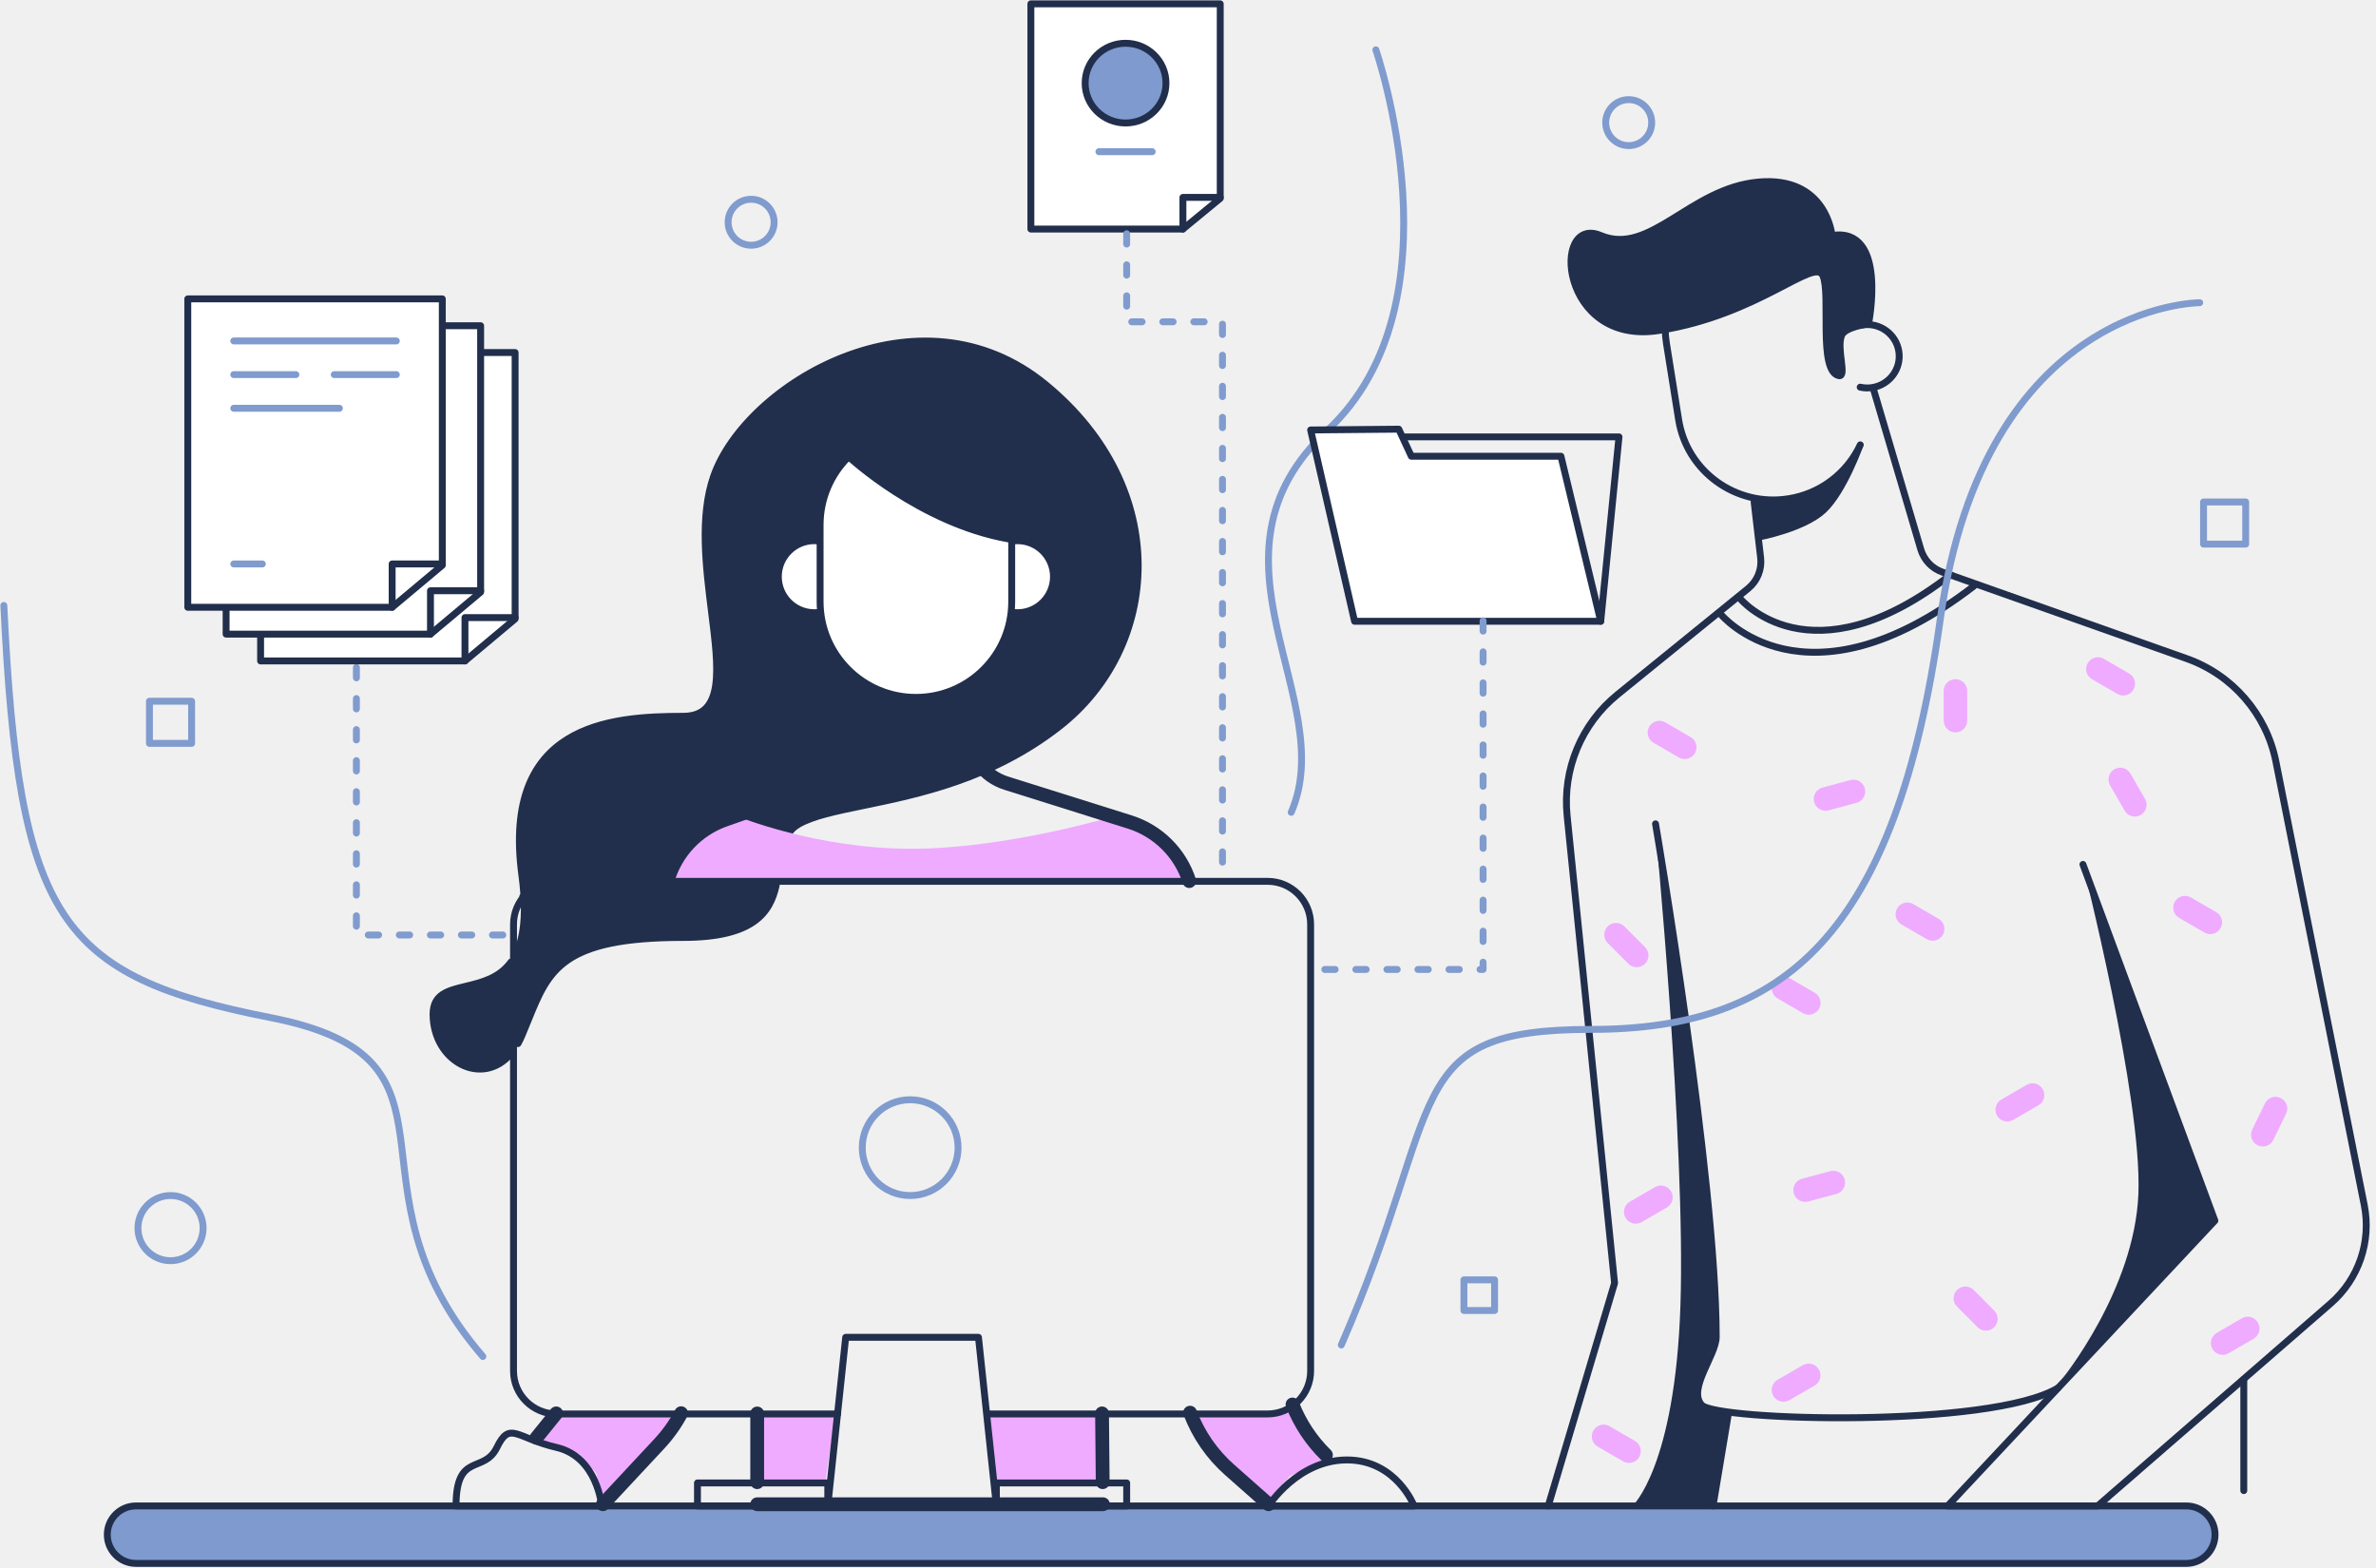
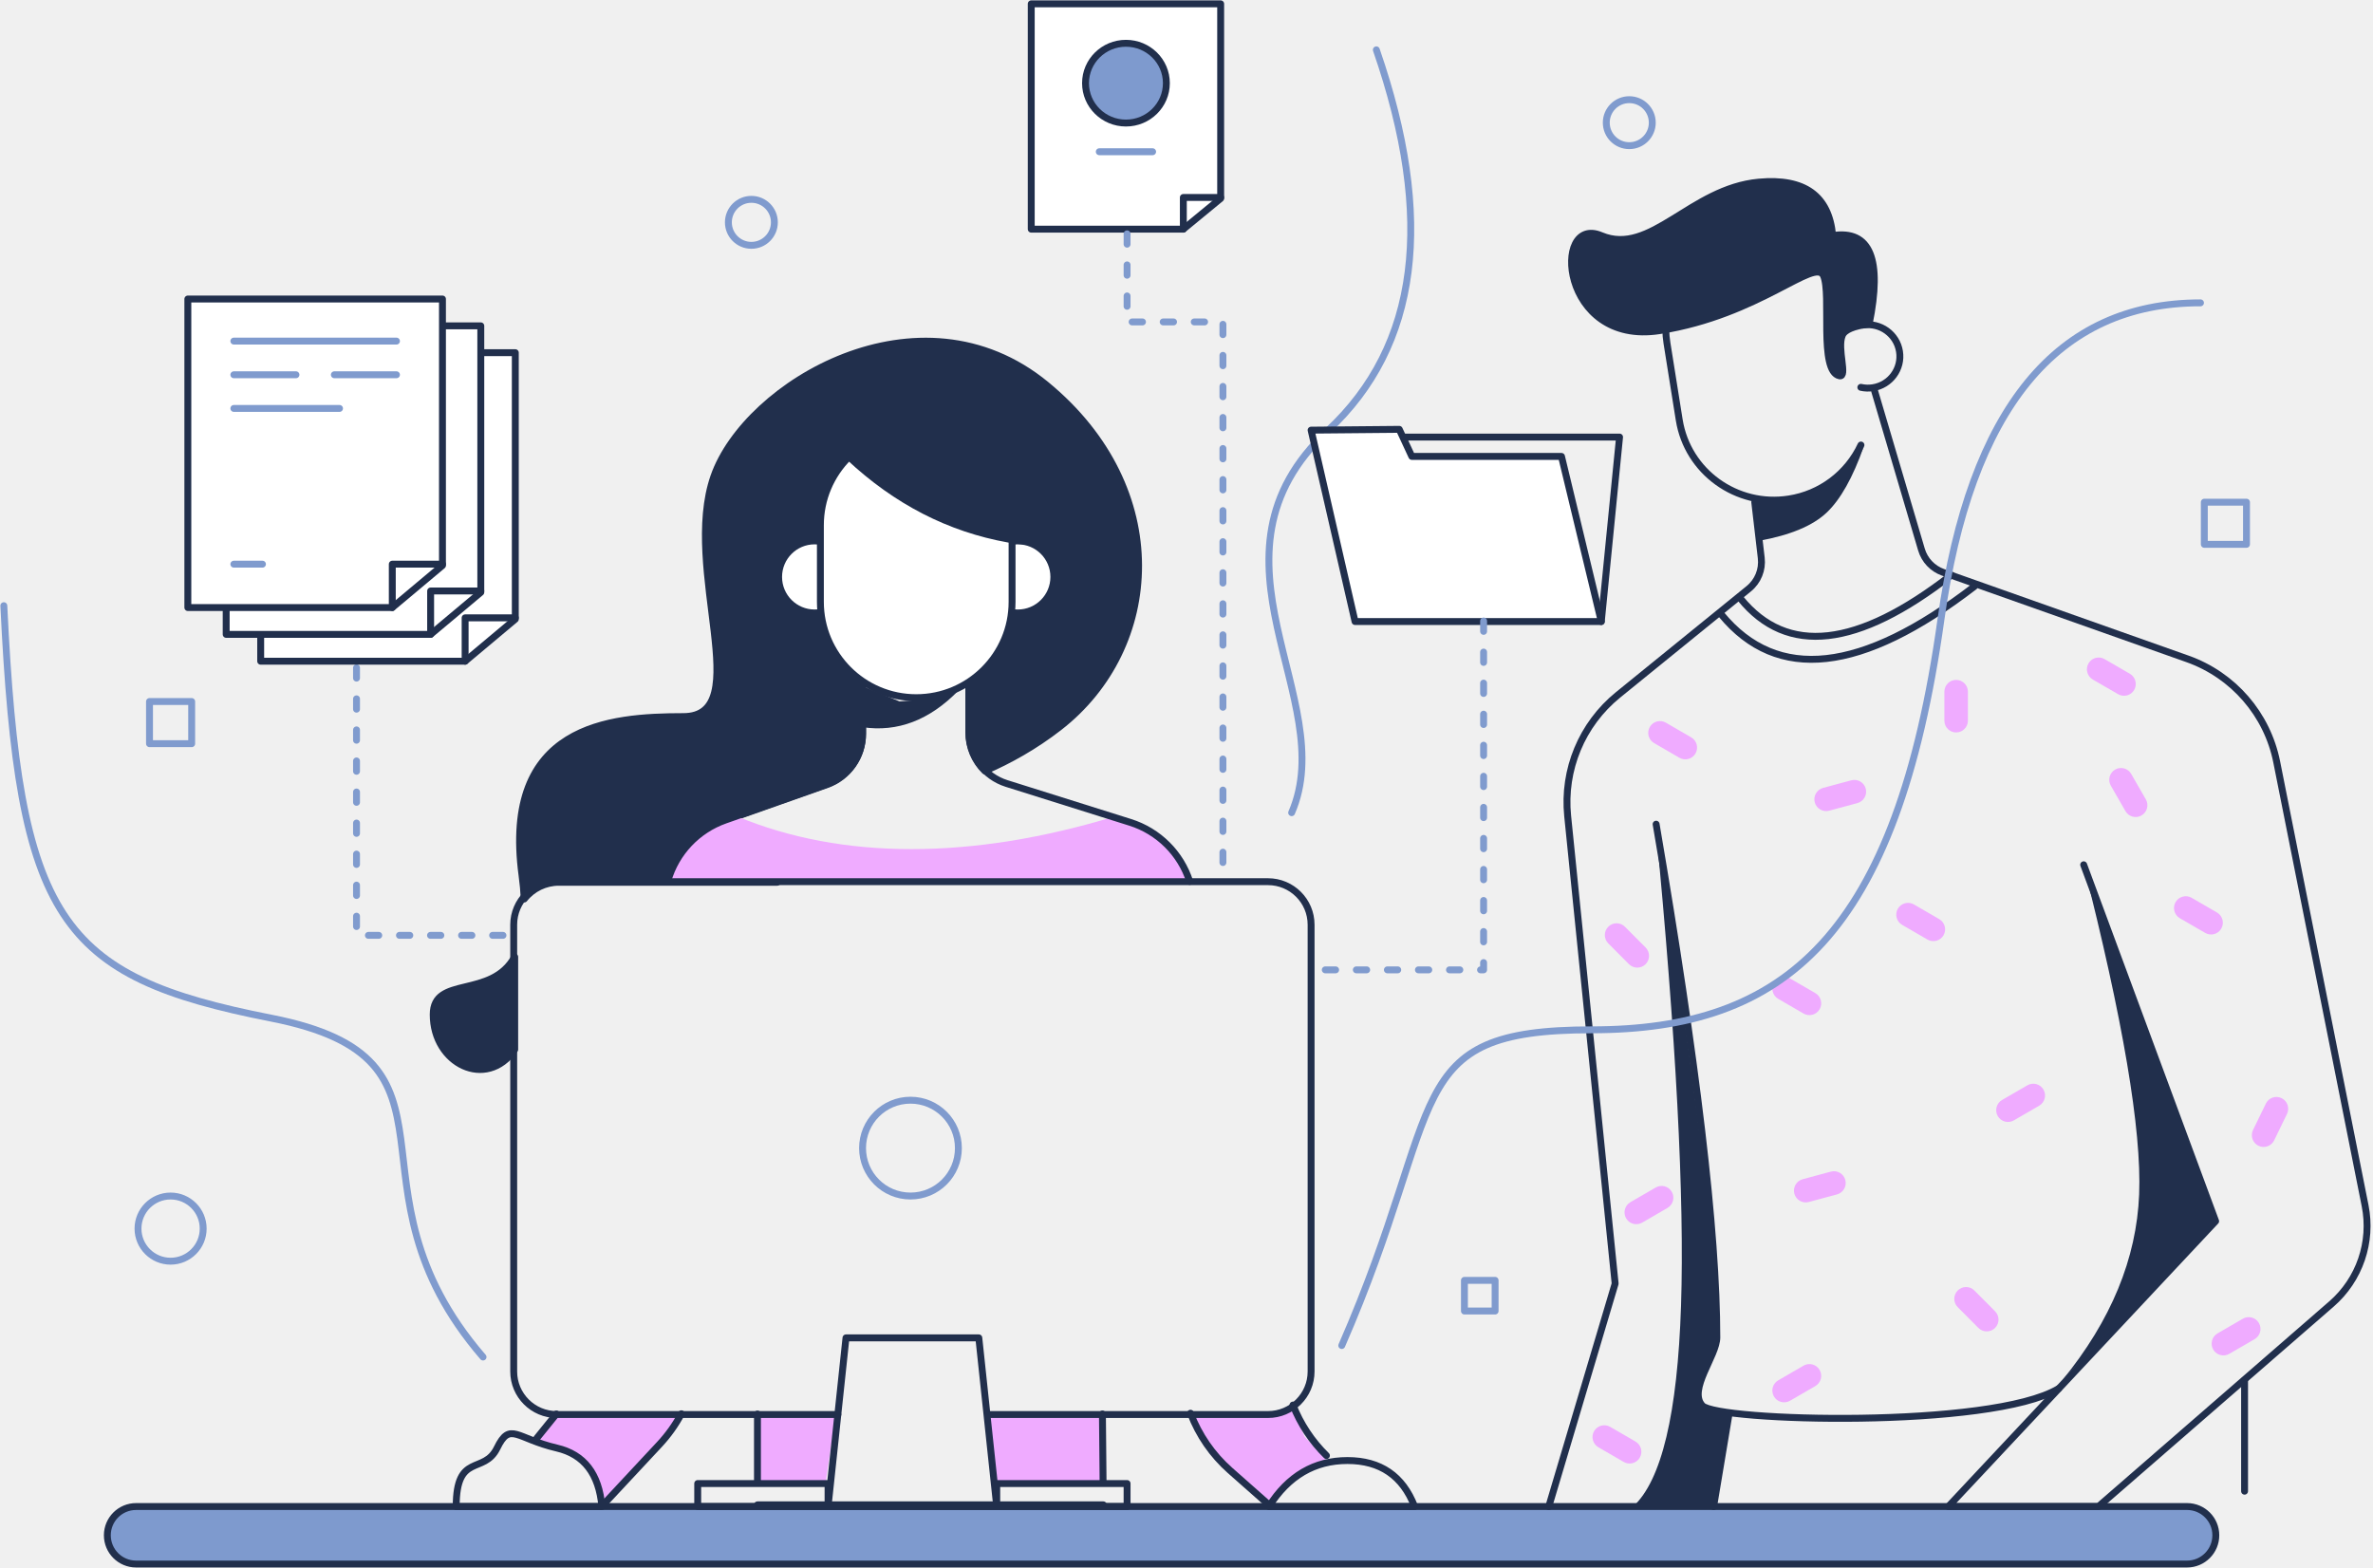
- <svg xmlns="http://www.w3.org/2000/svg" fill="none" height="409" viewBox="0 0 620 409" width="620">
-   <path clip-rule="evenodd" d="M272.916 100.401c-33.052-27.215-78.285-.231-86.698 23.898-3.665 10.511-2.005 23.749-.55 35.344 1.884 15.025 3.423 27.291-7.418 27.291-19.207 0-47.319 2.149-42.076 41.425.231 1.728.397 3.346.502 4.864a12.384 12.384 0 0 1 9.103-3.971h57.108c.169-1.004.304-2.009.436-2.998.617-4.607 1.188-8.871 4.965-11.099 3.715-2.191 9.739-3.432 17.129-4.954 14.148-2.913 33.302-6.856 50.846-20.477 26.709-20.735 29.705-62.108-3.347-89.323zM136.807 235.989c.116 5.071-.519 8.855-1.648 11.714v24.652c.36-.64.7-1.331 1.015-2.073a229.95 229.95 0 0 0 1.616-3.926c5.326-13.168 8.781-21.71 40.46-21.71 18.451 0 22.719-6.522 24.29-13.594h-56.761a10.61 10.61 0 0 0-8.972 4.937zm-15.249 21.392c4.074-.98 8.717-2.097 11.801-6.35v23.933c-7.557 8.885-20.359 2.052-20.359-10.302 0-5.222 3.908-6.162 8.558-7.281z" fill="#212f4c" fill-rule="evenodd" />
-   <path d="M186.218 124.299l.849.296zm86.698-23.898l-.572.695zm-87.248 59.242l.893-.112zm-49.494 68.716l-.892.119zm.502 4.864l-.897.062a.898.898 0 1 0 1.557.55zm66.211-3.971v.9a.9.9 0 0 0 .888-.751zm.436-2.998l-.888-.148-.004.029zm0 0l.888.148a.289.289 0 0 0 .004-.029zm4.965-11.099l.457.775zm17.129-4.954l.182.882zm50.846-20.477l-.552-.711zm-141.104 57.979l-.837-.331a.918.918 0 0 0-.063.331zm1.648-11.714l-.76-.483a.895.895 0 0 0-.14.503zm-1.648 36.366h-.9a.9.9 0 0 0 1.685.441zm1.015-2.073l-.828-.352zm1.616-3.926l-.834-.337zm64.75-35.304l.879.195a.9.9 0 0 0-.879-1.095zm-69.181 19.979h.9a.9.9 0 0 0-1.628-.529zm-11.801 6.35l-.21-.875zm11.801 17.583l.686.583a.903.903 0 0 0 .214-.583zm53.708-150.369c4.098-11.75 17.268-24.367 33.584-30.66 16.269-6.274 35.477-6.191 51.693 7.161l1.144-1.39c-16.836-13.863-36.77-13.896-53.484-7.45-16.667 6.428-30.32 19.368-34.636 31.747zm-.506 34.936c-1.462-11.657-3.075-24.664.506-34.936l-1.699-.592c-3.748 10.749-2.04 24.218-.593 35.752zm-8.311 28.303c2.889 0 5.082-.824 6.642-2.423 1.536-1.576 2.348-3.791 2.729-6.356.757-5.096-.125-12.064-1.06-19.524l-1.786.224c.948 7.564 1.778 14.242 1.066 19.035-.354 2.38-1.073 4.17-2.238 5.364-1.141 1.17-2.821 1.88-5.353 1.88zm-41.183 40.406c-1.298-9.719-.52-17.057 1.609-22.601 2.123-5.528 5.61-9.329 9.842-11.957 8.528-5.294 20.109-5.848 29.732-5.848v-1.8c-9.583 0-21.663.52-30.681 6.119-4.542 2.819-8.3 6.92-10.574 12.841-2.267 5.905-3.037 13.565-1.713 23.484zm.507 4.92a79.008 79.008 0 0 0-.507-4.92l-1.785.238c.229 1.711.392 3.311.497 4.807zm8.205-4.808c-3.856 0-7.331 1.64-9.762 4.258l1.319 1.225a11.485 11.485 0 0 1 8.443-3.683zm57.108 0h-57.108v1.8h57.108zm-.456-2.217c-.133.991-.265 1.981-.431 2.968l1.775.298c.172-1.021.308-2.041.44-3.028zm.005-.029h-.001l1.776.296zm5.395-11.726c-2.115 1.247-3.314 3.066-4.057 5.127-.731 2.028-1.038 4.348-1.343 6.627l1.784.239c.312-2.327.599-4.443 1.252-6.256.641-1.778 1.615-3.206 3.278-4.187zm17.405-5.06c-3.688.759-7.07 1.455-9.994 2.238-2.919.78-5.448 1.663-7.411 2.822l.914 1.55c1.751-1.033 4.092-1.866 6.962-2.634 2.864-.766 6.189-1.451 9.892-2.213zm50.475-20.307c-17.362 13.479-36.323 17.393-50.475 20.307l.363 1.763c14.143-2.912 33.489-6.886 51.216-20.648zm-3.367-87.917c32.632 26.869 29.594 67.556 3.367 87.917l1.104 1.422c27.19-21.109 30.145-63.168-3.327-90.729zM135.996 248.033c1.186-3.002 1.828-6.914 1.71-12.065l-1.799.041c.114 4.991-.512 8.648-1.585 11.363zm.063 24.322v-24.652h-1.8v24.652zm-.713-2.425a20.03 20.03 0 0 1-.971 1.984l1.569.882c.377-.67.731-1.391 1.059-2.162zm1.61-3.911c-.513 1.268-1.04 2.57-1.61 3.911l1.657.704c.577-1.357 1.11-2.674 1.622-3.94zm41.294-22.273c-15.88 0-24.898 2.133-30.623 6.076-5.746 3.958-8.024 9.653-10.671 16.197l1.669.675c2.679-6.625 4.791-11.785 10.023-15.39 5.255-3.619 13.803-5.758 29.602-5.758zm23.412-12.889c-.76 3.417-2.138 6.572-5.455 8.908-3.352 2.362-8.816 3.981-17.957 3.981v1.8c9.31 0 15.206-1.641 18.993-4.309 3.823-2.692 5.364-6.335 6.176-9.99zm-55.883 1.095h56.761v-1.8h-56.761zm-8.213 4.519a9.715 9.715 0 0 1 8.213-4.519v-1.8a11.512 11.512 0 0 0-9.732 5.354zm-4.935 14.031c-2.864 3.949-7.171 5.015-11.283 6.004l.421 1.75c4.034-.971 9.014-2.139 12.319-6.697zm1.628 24.462v-23.933h-1.8v23.933zM112.1 264.662c0 6.493 3.37 11.609 7.833 13.915 4.499 2.325 10.049 1.746 14.112-3.03l-1.371-1.166c-3.495 4.108-8.124 4.556-11.915 2.597-3.828-1.978-6.859-6.454-6.859-12.316zm9.248-8.156c-2.276.548-4.591 1.093-6.308 2.226-.884.583-1.633 1.333-2.154 2.33-.52.994-.786 2.181-.786 3.6h1.8c0-1.192.222-2.08.581-2.766.357-.683.875-1.217 1.55-1.662 1.399-.922 3.363-1.407 5.738-1.978z" fill="#212f4c" />
-   <rect fill="#7e9ace" height="15" rx="7.5" stroke="#212f4c" stroke-linecap="round" stroke-linejoin="round" stroke-width="1.8" width="550" x="28" y="393" />
-   <path clip-rule="evenodd" d="M265.5 159a8.5 8.5 0 1 0-.001-17.001A8.5 8.5 0 0 0 265.5 159z" fill="#fff" fill-rule="evenodd" />
-   <path clip-rule="evenodd" d="M192.335 213s20.548 8.5 45.455 8.5 52.923-8.5 52.923-8.5l9.418 3.955 6.597 6.013L310 230H174l1.641-3.994 2.931-4.985 5.268-4.582 5.026-2.442zM310 369.284h21.43l5.73-2.284 3.087 7.706 5.753 6.13-9.343 4.353-6.235 6.811h-1.228l-11.648-11.07zM157.443 392l11.493-11.025L178 369l-32.825.049-5.175 6.397 5.175 2.077 6.061 2.116 4.313 4.843zM197 369h21l-2.681 18H197zM288 369h-30l1.839 18H288z" fill="#efabff" fill-rule="evenodd" />
-   <path d="M145.839 369.415l-.7-.566zm-.134-1.266l-.566.7zm-5.005 7.627l.7.565zm-1.266.134l-.565.7zm-.134-1.265l-.7-.566zm5.139-6.361l.7.565zm34.095.943l.793.424zm-.37-1.218l-.424.794zm-5.464 9.38l.658.614zm-14.718 15.787l.659.614zm-1.272.044l.614-.658zm-.044-1.272l.658.614zm14.717-15.786l.659.613zm5.563-7.783l.794.424zm111.525.464l-.9.008zm-.908-.892l.008.9zm1.077 18.844l.9-.008zm-.892.909l-.008-.9zm-.908-.892l-.9.009zm-.169-17.952l.9-.009zm24.715-.52l-.842.319zm-1.161-.522l.319.841zm11.232 15.091l.596-.674zm10.158 8.979l-.596.674zm.078 1.27l-.674-.596zm-1.271.078l.597-.674zm-10.157-8.978l-.596.674zm-10.562-15.28l.841-.319zm28.403-2.781l.838-.33zm-1.167-.509l.33.838zm9.691 13.376l.63-.643zm-1.26 1.286l.63-.643zm-8.939-13.495l.838-.329zm-73.594-163.329l-.27.859zm32.238 10.134l-.27.859zm16.119 16.003l.857-.276zm-.58 1.132l-.276-.857zm-1.133-.581l.857-.276zm-14.946-14.837l.27-.858zm-32.238-10.134l-.27.859zM251.855 172.9h.9a.9.9 0 0 0-.9-.9zm-25.929 0v-.9a.9.9 0 0 0-.9.9zm-9.957 32.547l-.299-.849zm-26.501 9.342l-.299-.849zm-14.402 15.254l.864.25zm-1.115.615l-.25.865zm-.615-1.114l-.864-.25zm15.534-16.452l.299.848zm26.501-9.343l-.299-.849zM146.54 369.981a1.802 1.802 0 0 0-.269-2.532l-1.132 1.4zm-5.14 6.36l5.14-6.36-1.401-1.132L140 375.21zm-2.531.269a1.799 1.799 0 0 0 2.531-.269l-1.4-1.131zm-.269-2.531a1.799 1.799 0 0 0 .269 2.531l1.131-1.4zm5.139-6.361l-5.139 6.361 1.4 1.131 5.139-6.361zm2.532-.269a1.802 1.802 0 0 0-2.532.269l1.4 1.131zm33.056 2.202a1.8 1.8 0 0 0-.739-2.436l-.848 1.588zm-5.969 8.352a39.627 39.627 0 0 0 5.969-8.352l-1.587-.848a37.825 37.825 0 0 1-5.698 7.972zm-14.717 15.787l14.717-15.787-1.316-1.228-14.718 15.787zm-2.544.089a1.8 1.8 0 0 0 2.544-.089l-1.317-1.228zm-.09-2.544a1.8 1.8 0 0 0 .09 2.544l1.227-1.317zm14.718-15.787l-14.718 15.787 1.317 1.227 14.718-15.787zm5.427-7.593a36.054 36.054 0 0 1-5.427 7.593l1.317 1.227a37.825 37.825 0 0 0 5.698-7.972zm2.436-.74a1.8 1.8 0 0 0-2.436.74l1.588.848zm20.796 1.655a1.8 1.8 0 0 0-1.8-1.8v1.8zm0 17.934V368.87h-1.8v17.934zm-1.8 1.8a1.8 1.8 0 0 0 1.8-1.8h-1.8zm-1.8-1.8a1.8 1.8 0 0 0 1.8 1.8v-1.8zm0-17.934v17.934h1.8V368.87zm1.8-1.8a1.8 1.8 0 0 0-1.8 1.8h1.8zm0 23.692a1.8 1.8 0 0 0-1.8 1.8h1.8zm90.221 0h-90.221v1.8h90.221zm1.8 1.8a1.8 1.8 0 0 0-1.8-1.8v1.8zm-1.8 1.8a1.8 1.8 0 0 0 1.8-1.8h-1.8zm-90.221 0h90.221v-1.8h-90.221zm-1.8-1.8a1.8 1.8 0 0 0 1.8 1.8v-1.8zm93.587-23.728a1.8 1.8 0 0 0-1.817-1.783l.017 1.8zm.169 17.953l-.169-17.953-1.8.017.169 17.953zm-1.783 1.817a1.8 1.8 0 0 0 1.783-1.817l-1.8.017zm-1.817-1.783a1.8 1.8 0 0 0 1.817 1.783l-.017-1.8zm-.169-17.953l.169 17.953 1.8-.017-.169-17.953zm1.783-1.817a1.8 1.8 0 0 0-1.783 1.817l1.8-.017zm24.673.969a1.8 1.8 0 0 0-2.321-1.044l.638 1.683zm9.826 14.215a36.035 36.035 0 0 1-9.826-14.215l-1.683.639a37.846 37.846 0 0 0 10.317 14.925zm10.158 8.978l-10.158-8.978-1.192 1.349 10.158 8.978zm.156 2.541a1.8 1.8 0 0 0-.156-2.541l-1.192 1.349zm-2.541.157a1.8 1.8 0 0 0 2.541-.157l-1.348-1.192zm-10.157-8.979l10.157 8.979 1.193-1.349-10.158-8.978zm-10.808-15.634a39.646 39.646 0 0 0 10.808 15.634l1.192-1.348a37.846 37.846 0 0 1-10.317-14.925zm1.045-2.322a1.8 1.8 0 0 0-1.045 2.322l1.683-.639zm29.038-1.109a1.8 1.8 0 0 0-2.334-1.016l.659 1.675zm8.316 12.554a36.034 36.034 0 0 1-8.316-12.554l-1.675.659A37.832 37.832 0 0 0 346 379.707zm.026 2.546c.695-.71.684-1.85-.026-2.546l-1.26 1.286zm-2.546.026c.71.695 1.85.684 2.546-.026l-1.286-1.26zm-9.146-13.809a39.634 39.634 0 0 0 9.146 13.809l1.26-1.286a37.832 37.832 0 0 1-8.731-13.181zm1.016-2.333a1.799 1.799 0 0 0-1.016 2.333l1.675-.658zM225.026 170.2a1.8 1.8 0 0 0-1.8 1.8h1.8zm27.729 0h-27.729v1.8h27.729zm1.8 1.8a1.8 1.8 0 0 0-1.8-1.8v1.8zm0 19.016V172h-1.8v19.016zm8.552 11.651a12.213 12.213 0 0 1-8.552-11.651h-1.8c0 6.12 3.973 11.533 9.812 13.369zm32.238 10.135l-32.238-10.135-.54 1.718 32.238 10.134zm16.706 16.585a25.627 25.627 0 0 0-16.706-16.585l-.54 1.717a23.827 23.827 0 0 1 15.533 15.419zm-1.162 2.265a1.8 1.8 0 0 0 1.162-2.265l-1.713.551zm-2.265-1.162a1.8 1.8 0 0 0 2.265 1.162l-.551-1.714zm-14.359-14.254a22.026 22.026 0 0 1 14.359 14.254l1.714-.552a23.827 23.827 0 0 0-15.533-15.419zm-32.238-10.134l32.238 10.134.54-1.717-32.238-10.134zm-11.072-15.086a15.815 15.815 0 0 0 11.072 15.086l.54-1.717a14.016 14.016 0 0 1-9.812-13.369zm0-18.116v18.116h1.8V172.9zm-25.029.9h25.929V172h-25.929zm.9 17.582V172.9h-1.8v18.482zm-10.558 14.914a15.815 15.815 0 0 0 10.558-14.914h-1.8c0 5.943-3.75 11.24-9.356 13.216zm-26.5 9.342l26.5-9.342-.598-1.698-26.501 9.342zm-13.838 14.655a22.026 22.026 0 0 1 13.838-14.655l-.599-1.698a23.828 23.828 0 0 0-14.968 15.854zm-2.229 1.23a1.8 1.8 0 0 0 2.229-1.23l-1.729-.499zm-1.229-2.229a1.8 1.8 0 0 0 1.229 2.229l.5-1.729zm16.099-17.051a25.624 25.624 0 0 0-16.099 17.051l1.729.5a23.828 23.828 0 0 1 14.968-15.854zm26.501-9.343l-26.501 9.343.598 1.697 26.501-9.342zm8.154-11.518c0 5.179-3.268 9.796-8.154 11.518l.598 1.698a14.014 14.014 0 0 0 9.356-13.216zm0-19.382v19.382h1.8V172z" fill="#212f4c" />
-   <path clip-rule="evenodd" d="M212.5 159a8.5 8.5 0 1 0-.001-17.001A8.5 8.5 0 0 0 212.5 159z" fill="#fff" fill-rule="evenodd" />
-   <rect fill="#fff" height="70" rx="25" stroke="#212f4c" stroke-linecap="round" stroke-linejoin="round" stroke-width="1.8" width="50" x="214" y="112" />
-   <path d="M218.559 369h-73.317c-6.209 0-11.242-5.029-11.242-11.232V241.232c0-6.203 5.033-11.232 11.242-11.232h185.516c6.209 0 11.242 5.029 11.242 11.232v116.536c0 6.203-5.033 11.232-11.242 11.232h-73" stroke="#212f4c" stroke-linecap="round" stroke-linejoin="round" stroke-width="1.8" />
-   <path d="M237.5 312c6.904 0 12.5-5.596 12.5-12.5s-5.596-12.5-12.5-12.5-12.5 5.596-12.5 12.5 5.596 12.5 12.5 12.5z" clip-rule="evenodd" stroke="#809bce" stroke-width="1.8" stroke-linecap="round" stroke-linejoin="round" />
-   <path d="M220.675 349h34.65L260 393h-44z" clip-rule="evenodd" stroke="#212f4c" stroke-width="1.8" stroke-linecap="round" stroke-linejoin="round" />
-   <path d="M182 387h34v6h-34zM260 387h34v6h-34z" stroke="#212f4c" stroke-linecap="round" stroke-linejoin="round" stroke-width="1.8" />
-   <path d="M157 393s-1.112-12.775-11.745-15.257c-10.632-2.483-12.168-7.008-15.593 0C126.238 384.751 119 378.811 119 393zM331 393s7.6-12 20.484-12C364.367 381 369 393 369 393z" clip-rule="evenodd" stroke="#212f4c" stroke-width="1.8" stroke-linecap="round" stroke-linejoin="round" />
-   <path clip-rule="evenodd" d="M220.895 119.894s18.613 17.428 42.032 21.623c23.418 4.194-2.69-28.008-2.69-28.008L236.17 105 219 113.509z" fill="#212f4c" fill-rule="evenodd" />
-   <path d="M485.431 116.09a24.964 24.964 0 0 1-18.784 14.075c-13.645 2.144-26.458-7.092-28.62-20.63l-3.196-20.025a24.876 24.876 0 0 1-.31-3.594M485.403 101.041a8.367 8.367 0 0 0 3.15.101c4.548-.714 7.651-4.952 6.931-9.464-.721-4.512-4.991-7.59-9.539-6.876" stroke="#212f4c" stroke-linecap="round" stroke-linejoin="round" stroke-width="1.8" />
-   <path d="M487.576 84.525s5.171-25.38-9.522-23.07c0 0-1.415-15.577-19.255-13.945s-28.219 19.377-41.138 13.936c-12.918-5.441-10.763 28.89 15.279 24.798 26.042-4.092 40.565-19.217 42.723-14.31 2.157 4.907-1.301 24.992 4.167 26.105 2.224.452-.698-7.07.734-10.524.916-2.206 7.012-2.99 7.012-2.99z" fill-rule="evenodd" clip-rule="evenodd" fill="#212f4c" stroke="#212f4c" stroke-width="1.8" stroke-linejoin="round" />
-   <path clip-rule="evenodd" d="M486.172 116.474s-6.886 10.885-15.665 12.819-12.802 1.181-12.802 1.181l1.205 10.593s12.119-2.207 17.548-7.32 9.714-17.273 9.714-17.273z" fill="#212f4c" fill-rule="evenodd" />
-   <path d="M489 102l12.216 41.365a9.002 9.002 0 0 0 5.628 5.935l63.751 22.571a36 36 0 0 1 23.29 26.903l23.053 115.729a27.002 27.002 0 0 1-8.77 25.655L547.361 393h-39.139l69.732-74.44-34.424-92.97M457.726 131l1.7 14.556a8.995 8.995 0 0 1-3.266 8.03l-34.111 27.701a36 36 0 0 0-13.122 31.583l12.386 121.976L404 393" stroke="#212f4c" stroke-linecap="round" stroke-linejoin="round" stroke-width="1.8" />
-   <path d="M432 215s15.838 92.575 15.838 133.89c0 4.814-7.575 13.632-3.787 17.777 3.787 4.144 75.293 6.117 92.949-4.434M454 156.135s18.225 22.429 55-6.135M449 160.285s21.87 26.634 66-7.285M451 369l-4 24M585.5 360v29" stroke="#212f4c" stroke-linecap="round" stroke-linejoin="round" stroke-width="1.8" />
-   <path clip-rule="evenodd" d="M510.261 191.122a3.067 3.067 0 0 1-3.066-3.067v-7.684a3.067 3.067 0 1 1 6.133 0v7.684a3.067 3.067 0 0 1-3.067 3.067zM551.726 200.76a3.07 3.07 0 0 1 4.2 1.125l3.823 6.646a3.07 3.07 0 0 1-5.322 3.061l-3.822-6.646a3.069 3.069 0 0 1 1.121-4.186zM462.725 364.275a3.075 3.075 0 0 1 1.124-4.194l6.602-3.826a3.075 3.075 0 0 1 3.083 5.321l-6.602 3.826a3.075 3.075 0 0 1-4.207-1.127zM521.115 291.137a3.076 3.076 0 0 1 1.124-4.194l6.602-3.826a3.075 3.075 0 0 1 3.084 5.321l-6.602 3.826a3.077 3.077 0 0 1-4.208-1.127zM589.112 298.883a3.07 3.07 0 0 1-1.411-4.098l3.353-6.899a3.07 3.07 0 0 1 5.52 2.683l-3.352 6.899a3.07 3.07 0 0 1-4.11 1.415zM424.165 317.804a3.075 3.075 0 0 1 1.124-4.194l6.602-3.826a3.075 3.075 0 0 1 3.083 5.321l-6.602 3.826a3.075 3.075 0 0 1-4.207-1.127zM474.658 263.262a3.075 3.075 0 0 0-1.124-4.194l-6.602-3.825a3.074 3.074 0 1 0-3.083 5.321l6.602 3.826a3.075 3.075 0 0 0 4.207-1.128zM556.715 179.961a3.075 3.075 0 0 0-1.124-4.194l-6.602-3.826a3.075 3.075 0 0 0-3.084 5.321l6.603 3.826a3.076 3.076 0 0 0 4.207-1.127zM427.747 380.238a3.075 3.075 0 0 0-1.123-4.194l-6.603-3.825a3.075 3.075 0 1 0-3.083 5.321l6.602 3.825a3.074 3.074 0 0 0 4.207-1.127zM442.279 196.543a3.075 3.075 0 0 0-1.124-4.194l-6.602-3.826a3.075 3.075 0 0 0-3.084 5.321l6.603 3.826a3.076 3.076 0 0 0 4.207-1.127zM579.429 242.23a3.075 3.075 0 0 0-1.124-4.194l-6.602-3.825a3.074 3.074 0 1 0-3.083 5.321l6.602 3.826a3.075 3.075 0 0 0 4.207-1.128zM506.98 243.961a3.075 3.075 0 0 0-1.123-4.194l-6.603-3.825a3.074 3.074 0 1 0-3.083 5.321l6.602 3.825a3.074 3.074 0 0 0 4.207-1.127zM468.056 311.379a3.077 3.077 0 0 0 3.772 2.178l7.356-1.978a3.077 3.077 0 1 0-1.598-5.943l-7.356 1.978a3.078 3.078 0 0 0-2.174 3.765zM473.382 209.298a3.077 3.077 0 0 0 3.772 2.178l7.356-1.978a3.078 3.078 0 0 0-1.598-5.943l-7.356 1.978a3.077 3.077 0 0 0-2.174 3.765zM577.315 352.035a3.075 3.075 0 0 1 1.123-4.194l6.602-3.826a3.076 3.076 0 0 1 3.084 5.322l-6.602 3.825a3.074 3.074 0 0 1-4.207-1.127zM419.513 241.757a3.073 3.073 0 0 1 4.353 0l5.398 5.418a3.071 3.071 0 1 1-4.352 4.337l-5.399-5.418a3.073 3.073 0 0 1 0-4.337zM510.67 336.65a3.072 3.072 0 0 1 4.352 0l5.399 5.418a3.073 3.073 0 0 1-4.353 4.337l-5.398-5.418a3.071 3.071 0 0 1 0-4.337z" fill="#efabff" fill-rule="evenodd" />
-   <path clip-rule="evenodd" d="M543.335 225L578 318.11 538 360s19.005-23.293 20-48.463c.995-25.169-14.665-86.537-14.665-86.537zM431.846 215s16.05 103.967 16.05 134.091c0 5.472-7.677 15.665-3.839 17.804 3.839 2.138 6.943 2.138 6.943 2.138l-3.991 23.966H426s11.112-10.128 12.5-52.388C439.888 298.352 431.846 215 431.846 215zM225 179l9.658 3.98 7.472-.576 7.87-2.243s-11.295 11.566-25 9.536z" fill="#212f4c" fill-rule="evenodd" />
-   <g stroke-width="1.8" stroke-linecap="round" stroke-linejoin="round">
-     <path d="M126 354c-38.815-44.972 0-77.555-55.312-88.417C15.376 254.721 4.921 239.976 1 158" stroke="#809bce" />
-     <path clip-rule="evenodd" d="M44.5 329a8.5 8.5 0 1 0 0-17 8.5 8.5 0 0 0 0 17zM196 64a6 6 0 1 0 0-12 6 6 0 0 0 0 12zM425 38a6 6 0 1 0 0-12 6 6 0 0 0 0 12z" stroke="#809bce" />
-     <path d="M382 334h8v8h-8zM575 131h11v11h-11zM39 183h11v11H39zM350 351c27.659-63.244 14.891-82.358 65.185-82.358s79.581-24.416 91.112-107.029S574 79 574 79M336.927 212c12.813-29.571-26.057-66.591 9.472-99.709C381.927 79.173 359.02 13 359.02 13" stroke="#809bce" />
-     <path d="M93 158v86h41" stroke="#809bce" stroke-dasharray="2.7 5.4" />
-     <path d="M68 92h66.417v69.517l-13.087 10.97H68z" fill-rule="evenodd" clip-rule="evenodd" fill="#fff" stroke="#212f4c" />
-     <path d="M121.33 172.487v-11.316h13.087" stroke="#212f4c" />
-     <path d="M59 85h66.417v69.517l-13.087 10.97H59z" fill-rule="evenodd" clip-rule="evenodd" fill="#fff" stroke="#212f4c" />
-     <path d="M112.33 165.487v-11.316h13.087" stroke="#212f4c" />
-     <path d="M49 78h66.417v69.517l-13.087 10.97H49z" fill-rule="evenodd" clip-rule="evenodd" fill="#fff" stroke="#212f4c" />
-     <path d="M102.33 158.487v-11.316h13.087" stroke="#212f4c" />
-     <path d="M60.999 88.979h42.419M60.999 147.171h7.463M60.999 97.762h16.202M87.216 97.762h16.202M60.999 106.545h27.563" stroke="#809bce" />
-     <path d="M269 1h49.412v50.767l-9.737 8.011H269z" fill-rule="evenodd" clip-rule="evenodd" fill="#fff" stroke="#212f4c" />
-     <path d="M286.75 39.583h13.911" stroke="#809bce" />
-     <path d="M293.706 32.099c5.824 0 10.545-4.658 10.545-10.404 0-5.746-4.721-10.404-10.545-10.404S283.16 15.95 283.16 21.695c0 5.746 4.722 10.404 10.546 10.404z" fill-rule="evenodd" clip-rule="evenodd" fill="#7e9ace" stroke="#212f4c" />
-     <path d="M308.675 59.778v-8.264h9.737M417.697 162.136l4.767-48.122h-56.72" stroke="#212f4c" />
-     <path d="M353.467 162.136h64.23l-10.381-43.074h-39.037L364.997 112l-22.997.21z" fill-rule="evenodd" clip-rule="evenodd" fill="#fff" stroke="#212f4c" />
-     <path d="M387 162v91h-45M294 61v22.979h25V230" stroke="#809bce" stroke-dasharray="2.7 5.4" />
+ <svg xmlns="http://www.w3.org/2000/svg" width="619" height="409" viewBox="0 0 619 409">
+   <g transform="translate(1 .258)" fill="none" fill-rule="evenodd">
+     <path d="M201.726 229.894h-56.947a11.5 11.5 0 0 0-9.026 4.361 74.002 74.002 0 0 0-.579-6.154c-5.243-39.276 22.869-41.425 42.076-41.425s-.446-38.506 7.968-62.635c8.413-24.13 53.646-51.113 86.698-23.898 33.052 27.215 30.056 68.588 3.347 89.323-6.347 4.927-12.904 8.588-19.358 11.392a14.036 14.036 0 0 1-4.188-10.006V171.81h-27.735v19.41c0 5.951-3.75 11.256-9.358 13.235l-26.506 9.356a23.85 23.85 0 0 0-14.971 15.877l28.612.03c-.01.06-.022.118-.033.177zm-68.467 43.642C125.871 284.14 112 277.264 112 264.405c0-10.268 15.107-3.983 21.26-15.047v24.178z" stroke="#212F4C" stroke-width="1.8" fill="#212F4C" stroke-linejoin="round" />
+     <rect stroke="#212F4C" stroke-width="1.8" fill="#7E9ACE" stroke-linecap="round" stroke-linejoin="round" x="27" y="392.742" width="550" height="15" rx="7.5" />
+     <circle fill="#FFF" cx="264.5" cy="150.242" r="8.5" />
+     <path d="M191.335 212.742c13.699 5.667 28.85 8.5 45.455 8.5 16.604 0 34.246-2.833 52.923-8.5l9.418 3.955 6.597 6.013 3.272 7.032H173l1.64-3.993 2.932-4.985 5.268-4.582 5.026-2.443 3.469-.997zM309 369.026h21.43l5.73-2.284 3.087 7.706 5.753 6.13-9.343 4.353-6.235 6.811h-1.228l-11.648-11.07zM156.443 391.742l11.493-11.025L177 368.742l-32.825.049-5.175 6.397 5.175 2.077 6.06 2.116 4.314 4.843zM196 368.742h21l-2.681 18H196zM287 368.742h-30l1.84 18H287z" fill="#EFABFF" />
+     <path d="M144.14 368.592l-5.14 6.36m17.324 17.352l14.718-15.786a37.835 37.835 0 0 0 5.698-7.973m19.844.067v17.934m0 5.758h90.221m-.065-5.758l-.169-17.953m22.973-.192a37.838 37.838 0 0 0 10.317 14.925l10.157 8.978M345 379.45a37.837 37.837 0 0 1-8.731-13.181M309.338 229.68a23.827 23.827 0 0 0-15.533-15.42l-32.238-10.134a14.014 14.014 0 0 1-9.812-13.369v-19.016h-27.73v19.382c0 5.943-3.749 11.24-9.355 13.216l-26.5 9.343a23.827 23.827 0 0 0-14.97 15.853" stroke="#212F4C" stroke-width="1.8" stroke-linecap="round" stroke-linejoin="round" />
+     <circle fill="#FFF" cx="211.5" cy="150.242" r="8.5" />
+     <rect stroke="#212F4C" stroke-width="1.8" fill="#FFF" stroke-linecap="round" stroke-linejoin="round" x="213" y="111.742" width="50" height="70" rx="25" />
+     <path d="M217.559 368.742h-73.317c-6.209 0-11.242-5.029-11.242-11.232V240.974c0-6.203 5.033-11.232 11.242-11.232h185.516c6.209 0 11.242 5.029 11.242 11.232V357.51c0 6.203-5.033 11.232-11.242 11.232h-73" stroke="#212F4C" stroke-width="1.8" stroke-linecap="round" stroke-linejoin="round" />
+     <circle stroke="#809BCE" stroke-width="1.8" stroke-linecap="round" stroke-linejoin="round" cx="236.5" cy="299.242" r="12.5" />
+     <path stroke="#212F4C" stroke-width="1.8" stroke-linecap="round" stroke-linejoin="round" d="M219.675 348.742h34.65l4.675 44h-44zM181 386.742h34v6h-34zM259 386.742h34v6h-34zM156 392.742c-.741-8.517-4.656-13.602-11.745-15.257-10.632-2.483-12.168-7.008-15.593 0-3.424 7.008-10.662 1.068-10.662 15.257h38zM330 392.742c5.067-8 11.895-12 20.484-12 8.589 0 14.428 4 17.516 12h-38z" />
+     <path d="M219.895 119.636c12.409 11.619 26.42 18.826 42.032 21.623 15.612 2.796 14.715-6.54-2.69-28.007l-24.067-8.51-17.17 8.51 1.895 6.384z" fill="#212F4C" />
+     <path d="M484.431 115.832a24.965 24.965 0 0 1-18.784 14.075c-13.645 2.144-26.458-7.092-28.62-20.63l-3.196-20.025a24.833 24.833 0 0 1-.31-3.594M484.403 100.783a8.38 8.38 0 0 0 3.15.102c4.548-.715 7.651-4.952 6.93-9.465-.72-4.512-4.99-7.59-9.538-6.876" stroke="#212F4C" stroke-width="1.8" stroke-linecap="round" stroke-linejoin="round" />
+     <path d="M486.576 84.268c3.448-16.92.273-24.61-9.522-23.071-.944-10.385-7.362-15.033-19.255-13.944-17.84 1.632-28.219 19.376-41.137 13.935-12.92-5.44-10.764 28.89 15.278 24.798 26.042-4.092 40.565-19.217 42.723-14.31 2.157 4.907-1.3 24.992 4.167 26.105 2.224.452-.698-7.07.734-10.523.61-1.471 2.948-2.468 7.012-2.99z" stroke="#212F4C" stroke-width="1.8" fill="#212F4C" stroke-linejoin="round" />
+     <path d="M485.172 116.216c-4.59 7.257-9.813 11.53-15.665 12.819-5.852 1.289-10.12 1.683-12.802 1.181l1.205 10.593c8.08-1.471 13.928-3.912 17.548-7.32 3.619-3.409 6.857-9.166 9.714-17.273z" fill="#212F4C" />
+     <path d="M488 101.742l12.216 41.365a9 9 0 0 0 5.628 5.935l63.75 22.572a36 36 0 0 1 23.291 26.903l23.053 115.728a27 27 0 0 1-8.77 25.655l-60.807 52.842h-39.14l69.733-74.44-34.424-92.97M456.726 130.742l1.7 14.556a9 9 0 0 1-3.266 8.03l-34.111 27.7a36 36 0 0 0-13.122 31.584l12.386 121.976L403 392.742" stroke="#212F4C" stroke-width="1.8" stroke-linecap="round" stroke-linejoin="round" />
+     <path d="M431 214.742c10.559 61.717 15.838 106.347 15.838 133.89 0 4.814-7.575 13.633-3.787 17.777 3.787 4.144 75.293 6.118 92.949-4.434M453 155.877c12.15 14.952 30.483 12.908 55-6.135M448 160.027c14.58 17.756 36.58 15.328 66-7.285M450 368.742l-4 24M584.5 359.742v29" stroke="#212F4C" stroke-width="1.8" stroke-linecap="round" stroke-linejoin="round" />
+     <g fill="#EFABFF">
+       <path d="M506.195 187.797v-7.684a3.067 3.067 0 0 1 6.133 0v7.684a3.067 3.067 0 0 1-6.133 0zM554.92 201.62l3.824 6.644a3.079 3.079 0 0 1-1.125 4.2 3.06 3.06 0 0 1-4.187-1.122l-3.823-6.645a3.079 3.079 0 0 1 1.126-4.2 3.06 3.06 0 0 1 4.186 1.122zM462.857 359.818l6.602-3.825a3.065 3.065 0 0 1 4.194 1.123 3.085 3.085 0 0 1-1.127 4.207l-6.602 3.826a3.065 3.065 0 0 1-4.194-1.124 3.085 3.085 0 0 1 1.127-4.207zM521.248 286.68l6.602-3.826a3.065 3.065 0 0 1 4.194 1.124 3.085 3.085 0 0 1-1.128 4.207l-6.602 3.826a3.065 3.065 0 0 1-4.194-1.124 3.085 3.085 0 0 1 1.128-4.207zM586.705 294.52l3.353-6.9a3.06 3.06 0 0 1 4.098-1.41 3.078 3.078 0 0 1 1.414 4.109l-3.352 6.9a3.06 3.06 0 0 1-4.098 1.41 3.078 3.078 0 0 1-1.415-4.11zM424.297 313.347l6.602-3.825a3.065 3.065 0 0 1 4.194 1.123 3.085 3.085 0 0 1-1.127 4.207l-6.602 3.826a3.065 3.065 0 0 1-4.194-1.124 3.085 3.085 0 0 1 1.127-4.207zM472.526 258.806l-6.602-3.826a3.065 3.065 0 0 0-4.194 1.124 3.085 3.085 0 0 0 1.127 4.207l6.602 3.826a3.065 3.065 0 0 0 4.194-1.124 3.085 3.085 0 0 0-1.127-4.207zM554.583 175.504l-6.603-3.825a3.065 3.065 0 0 0-4.194 1.123 3.085 3.085 0 0 0 1.128 4.207l6.602 3.826a3.065 3.065 0 0 0 4.194-1.124 3.085 3.085 0 0 0-1.127-4.207zM425.615 375.781l-6.602-3.825a3.065 3.065 0 0 0-4.194 1.124 3.085 3.085 0 0 0 1.128 4.207l6.602 3.825a3.065 3.065 0 0 0 4.194-1.123 3.085 3.085 0 0 0-1.128-4.208zM440.147 192.086l-6.603-3.826a3.065 3.065 0 0 0-4.194 1.124 3.085 3.085 0 0 0 1.128 4.207l6.602 3.826a3.065 3.065 0 0 0 4.194-1.124 3.085 3.085 0 0 0-1.127-4.207zM577.297 237.774l-6.602-3.826a3.065 3.065 0 0 0-4.194 1.124 3.085 3.085 0 0 0 1.127 4.207l6.602 3.825a3.065 3.065 0 0 0 4.194-1.123 3.085 3.085 0 0 0-1.127-4.207zM504.848 239.504l-6.602-3.825a3.065 3.065 0 0 0-4.194 1.124 3.085 3.085 0 0 0 1.128 4.207l6.602 3.825a3.065 3.065 0 0 0 4.194-1.123 3.085 3.085 0 0 0-1.128-4.208zM470.823 313.3l7.356-1.978a3.083 3.083 0 0 0 2.178-3.771 3.071 3.071 0 0 0-3.765-2.174l-7.356 1.978a3.083 3.083 0 0 0-2.178 3.772 3.071 3.071 0 0 0 3.765 2.174zM476.149 211.22l7.356-1.978a3.083 3.083 0 0 0 2.177-3.772 3.071 3.071 0 0 0-3.765-2.174l-7.356 1.978a3.083 3.083 0 0 0-2.178 3.772 3.071 3.071 0 0 0 3.766 2.174zM577.447 347.578l6.602-3.825a3.065 3.065 0 0 1 4.194 1.124 3.085 3.085 0 0 1-1.128 4.207l-6.602 3.825a3.065 3.065 0 0 1-4.194-1.123 3.085 3.085 0 0 1 1.128-4.208zM422.858 241.492l5.398 5.418a3.083 3.083 0 0 1 0 4.352 3.061 3.061 0 0 1-4.336 0l-5.399-5.418a3.083 3.083 0 0 1 0-4.352 3.061 3.061 0 0 1 4.337 0zM514.014 336.384l5.399 5.418a3.083 3.083 0 0 1 0 4.353 3.061 3.061 0 0 1-4.337 0l-5.399-5.418a3.083 3.083 0 0 1 0-4.353 3.061 3.061 0 0 1 4.337 0z" />
+     </g>
+     <path d="M542.335 224.742L577 317.852l-40 41.89c12.67-15.529 19.337-31.683 20-48.462.663-16.78-4.225-45.626-14.665-86.538zM430.846 214.742c10.7 69.311 16.05 114.009 16.05 134.091 0 5.472-7.677 15.665-3.839 17.804 2.56 1.425 4.873 2.138 6.943 2.138l-3.991 23.967H425c7.408-6.752 11.575-24.215 12.5-52.388.925-28.173-1.293-70.044-6.654-125.612zM224 178.742l9.658 3.98 7.472-.576 7.87-2.243c-7.53 7.71-15.863 10.89-25 9.536v-10.697z" fill="#212F4C" />
+     <path d="M125 353.742c-38.815-44.972 0-77.555-55.312-88.417C14.376 254.463 3.921 239.718 0 157.742" stroke="#809BCE" stroke-width="1.8" stroke-linecap="round" stroke-linejoin="round" />
+     <circle stroke="#809BCE" stroke-width="1.8" stroke-linecap="round" stroke-linejoin="round" cx="43.5" cy="320.242" r="8.5" />
+     <circle stroke="#809BCE" stroke-width="1.8" stroke-linecap="round" stroke-linejoin="round" cx="195" cy="57.742" r="6" />
+     <circle stroke="#809BCE" stroke-width="1.8" stroke-linecap="round" stroke-linejoin="round" cx="424" cy="31.742" r="6" />
+     <path stroke="#809BCE" stroke-width="1.8" stroke-linecap="round" stroke-linejoin="round" d="M381 333.742h8v8h-8zM574 130.742h11v11h-11zM38 182.742h11v11H38zM349 350.742c27.659-63.244 14.891-82.358 65.185-82.358 50.294 0 79.581-24.416 91.112-107.029 7.688-55.075 30.255-82.613 67.703-82.613M335.927 211.742c12.813-29.571-26.057-66.591 9.472-99.71 23.685-22.078 27.893-55.175 12.621-99.29" />
+     <path d="M92 157.742v86h41" stroke="#809BCE" stroke-width="1.8" stroke-linecap="round" stroke-linejoin="round" stroke-dasharray="2.7,5.4" />
+     <g stroke="#212F4C" stroke-linecap="round" stroke-linejoin="round" stroke-width="1.8">
+       <path fill="#FFF" d="M67 91.742h66.417v69.517l-13.087 10.97H67z" />
+       <path d="M120.33 172.23v-11.317h13.087" />
+     </g>
+     <g stroke="#212F4C" stroke-linecap="round" stroke-linejoin="round" stroke-width="1.8">
+       <path fill="#FFF" d="M58 84.742h66.417v69.517l-13.087 10.97H58z" />
+       <path d="M111.33 165.23v-11.317h13.087" />
+     </g>
+     <g stroke-linecap="round" stroke-linejoin="round" stroke-width="1.8">
+       <g stroke="#212F4C">
+         <path fill="#FFF" d="M48 77.742h66.417v69.517l-13.087 10.97H48z" />
+         <path d="M101.33 158.23v-11.317h13.087" />
+       </g>
+       <path d="M59.999 88.721h42.42M59.999 146.913h7.463M59.999 97.504h16.202M86.216 97.504h16.202M59.999 106.287h27.563" stroke="#809BCE" />
+     </g>
+     <g transform="translate(268 .742)" stroke-linecap="round" stroke-linejoin="round" stroke-width="1.8">
+       <path stroke="#212F4C" fill="#FFF" d="M0 0h49.412v50.767l-9.737 8.011H0z" />
+       <path d="M17.75 38.582h13.911" stroke="#809BCE" />
+       <ellipse stroke="#212F4C" fill="#7E9ACE" cx="24.706" cy="20.695" rx="10.545" ry="10.404" />
+       <path stroke="#212F4C" d="M39.675 58.778v-8.264h9.737" />
+     </g>
+     <g stroke="#212F4C" stroke-linecap="round" stroke-linejoin="round" stroke-width="1.8">
+       <path d="M416.697 161.878l4.767-48.122h-56.72" />
+       <path fill="#FFF" d="M352.467 161.878h64.23l-10.381-43.074h-39.037l-3.282-7.062-22.997.21z" />
+     </g>
+     <path d="M386 161.742v91h-45M293 60.742v22.979h25v146.021" stroke="#809BCE" stroke-width="1.8" stroke-linecap="round" stroke-linejoin="round" stroke-dasharray="2.7,5.4" />
  </g>
</svg>
